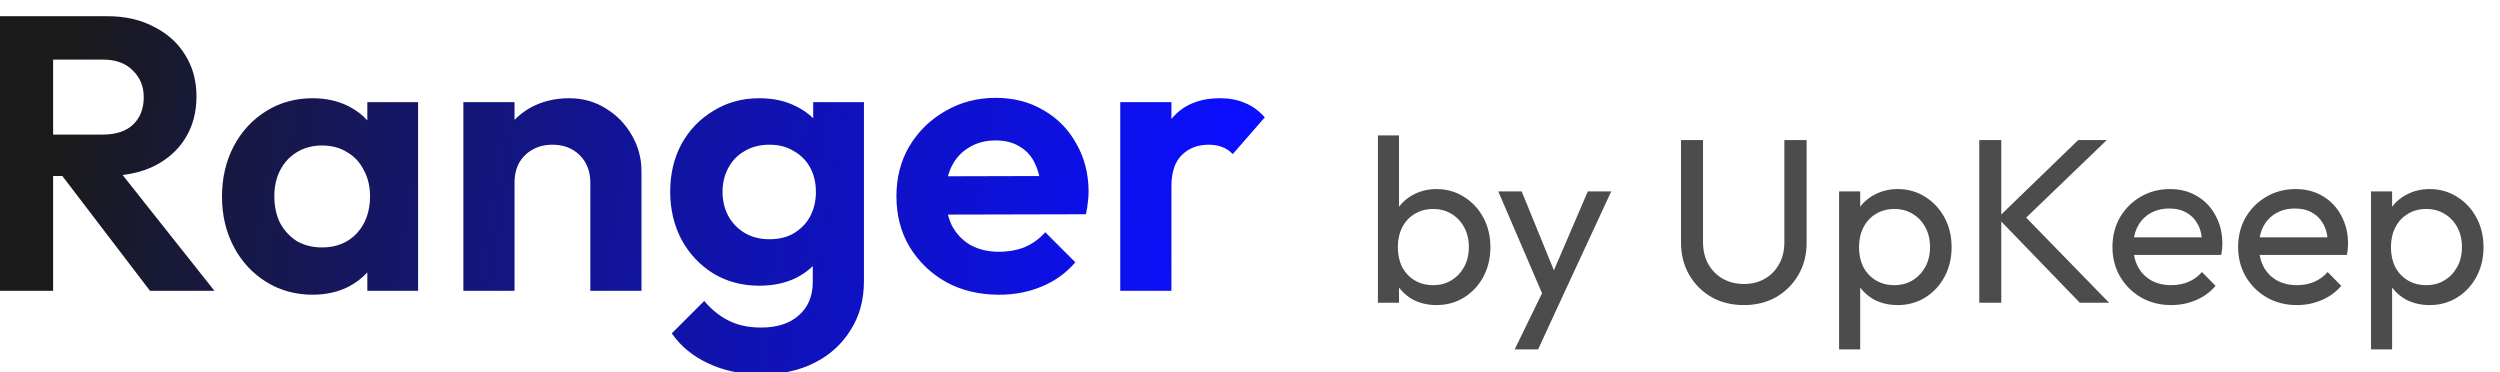
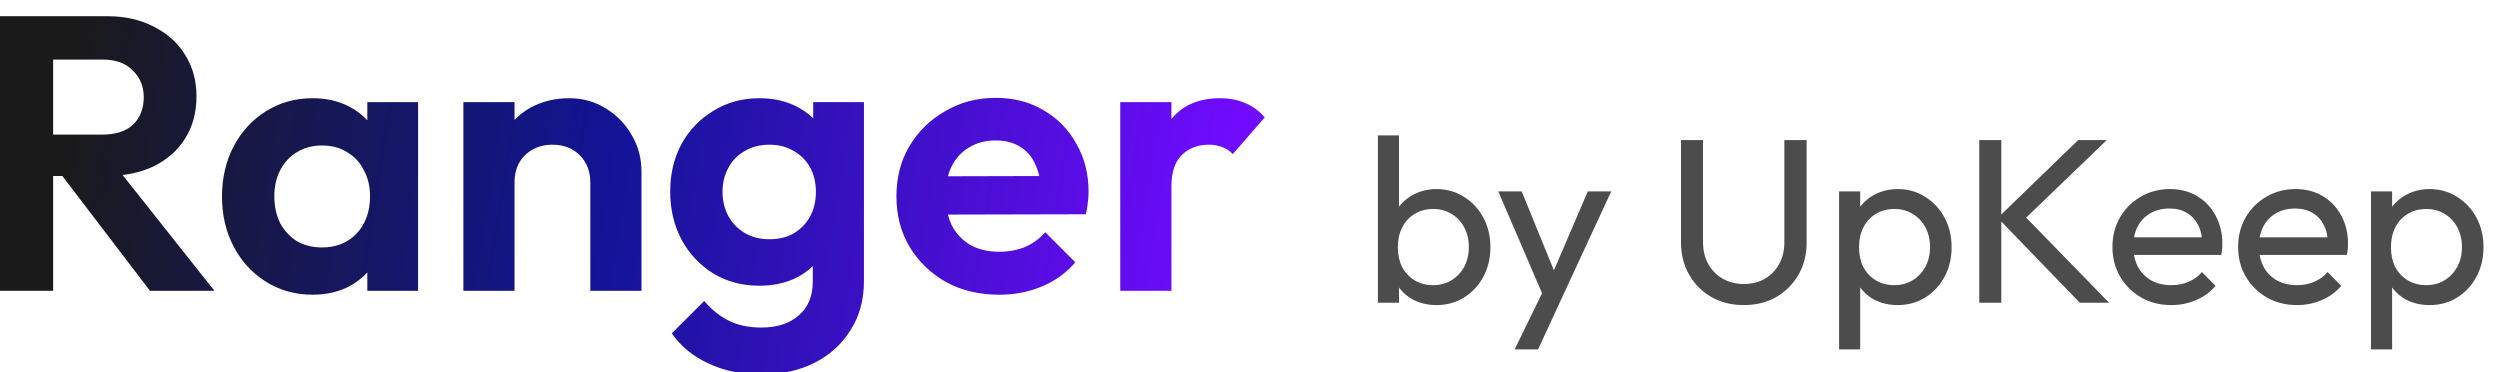
<svg xmlns="http://www.w3.org/2000/svg" width="128" height="19" viewBox="52 27.5 128 19" fill="none">
  <path d="M90.874 32.529C91.594 32.529 92.228 32.669 92.774 32.949C93.103 33.113 93.389 33.315 93.635 33.553V32.73H96.234V41.89C96.234 42.849 96.008 43.683 95.555 44.39C95.115 45.109 94.501 45.669 93.715 46.069C92.928 46.469 92.021 46.669 90.994 46.669C89.968 46.669 89.061 46.483 88.274 46.109C87.488 45.749 86.861 45.236 86.394 44.569L88.055 42.909C88.428 43.349 88.842 43.682 89.295 43.909C89.761 44.149 90.321 44.27 90.975 44.27C91.788 44.27 92.428 44.063 92.894 43.649C93.374 43.236 93.614 42.663 93.614 41.93V41.126C93.369 41.363 93.083 41.565 92.755 41.73C92.208 41.996 91.581 42.129 90.874 42.129C90.007 42.129 89.227 41.923 88.534 41.51C87.841 41.083 87.294 40.503 86.894 39.77C86.508 39.036 86.314 38.216 86.314 37.31C86.314 36.403 86.508 35.589 86.894 34.869C87.294 34.149 87.841 33.582 88.534 33.169C89.227 32.742 90.007 32.529 90.874 32.529ZM102.977 32.51C103.91 32.51 104.73 32.723 105.437 33.149C106.157 33.563 106.716 34.137 107.116 34.87C107.529 35.59 107.736 36.41 107.736 37.33C107.736 37.503 107.723 37.684 107.696 37.87C107.683 38.043 107.65 38.243 107.597 38.47L100.532 38.487C100.583 38.687 100.651 38.874 100.736 39.05C100.963 39.476 101.283 39.81 101.696 40.05C102.11 40.276 102.59 40.39 103.137 40.39C103.63 40.39 104.077 40.309 104.477 40.149C104.876 39.976 105.223 39.723 105.517 39.39L107.057 40.93C106.59 41.476 106.017 41.89 105.337 42.17C104.67 42.45 103.943 42.59 103.156 42.59C102.143 42.59 101.243 42.377 100.456 41.95C99.669 41.51 99.043 40.909 98.576 40.149C98.123 39.389 97.897 38.523 97.897 37.55C97.897 36.59 98.117 35.737 98.557 34.99C99.01 34.23 99.623 33.63 100.396 33.19C101.17 32.736 102.03 32.51 102.977 32.51ZM68.006 32.529C68.699 32.529 69.32 32.669 69.866 32.949C70.23 33.136 70.543 33.373 70.807 33.66V32.73H73.406V42.39H70.807V41.449C70.543 41.733 70.23 41.974 69.866 42.169C69.32 42.449 68.699 42.589 68.006 42.589C67.126 42.589 66.332 42.37 65.626 41.93C64.919 41.49 64.366 40.889 63.966 40.129C63.566 39.369 63.366 38.516 63.366 37.569C63.366 36.609 63.566 35.749 63.966 34.989C64.366 34.229 64.919 33.629 65.626 33.19C66.332 32.749 67.126 32.529 68.006 32.529ZM57.5 28.33C58.407 28.33 59.2 28.51 59.88 28.87C60.573 29.217 61.107 29.697 61.48 30.311C61.867 30.924 62.059 31.63 62.06 32.43C62.06 33.256 61.867 33.977 61.48 34.59C61.107 35.19 60.573 35.663 59.88 36.01C59.4 36.24 58.866 36.389 58.277 36.46L62.98 42.39H59.68L55.192 36.51H54.72V42.39H52V28.33H57.5ZM81.144 32.529C81.851 32.529 82.484 32.709 83.044 33.069C83.604 33.416 84.044 33.876 84.364 34.449C84.684 35.009 84.844 35.616 84.844 36.27V42.39H82.225V36.85C82.225 36.276 82.044 35.809 81.685 35.449C81.325 35.089 80.858 34.909 80.284 34.909C79.911 34.909 79.578 34.989 79.284 35.149C78.991 35.309 78.757 35.536 78.584 35.829C78.424 36.122 78.344 36.463 78.344 36.85V42.39H75.725V32.73H78.344V33.637C78.583 33.391 78.856 33.182 79.164 33.01C79.751 32.69 80.411 32.529 81.144 32.529ZM114.477 32.529C114.943 32.529 115.364 32.609 115.737 32.77C116.11 32.916 116.45 33.163 116.757 33.51L115.117 35.39C114.971 35.23 114.79 35.109 114.577 35.029C114.377 34.949 114.144 34.909 113.877 34.909C113.317 34.909 112.857 35.089 112.497 35.449C112.15 35.796 111.977 36.329 111.977 37.049V42.39H109.357V32.73H111.977V33.595C111.983 33.586 111.99 33.578 111.997 33.569C112.57 32.876 113.397 32.529 114.477 32.529ZM68.486 34.949C68.006 34.949 67.579 35.062 67.206 35.289C66.846 35.502 66.56 35.809 66.347 36.209C66.147 36.596 66.046 37.042 66.046 37.549C66.046 38.069 66.147 38.53 66.347 38.93C66.56 39.316 66.846 39.623 67.206 39.85C67.579 40.063 68.006 40.169 68.486 40.169C69.22 40.169 69.813 39.929 70.267 39.449C70.72 38.956 70.946 38.322 70.946 37.549C70.946 37.042 70.839 36.596 70.626 36.209C70.426 35.809 70.14 35.502 69.767 35.289C69.407 35.062 68.98 34.949 68.486 34.949ZM91.394 34.909C90.915 34.909 90.495 35.016 90.135 35.23C89.775 35.429 89.495 35.716 89.295 36.089C89.095 36.449 88.994 36.862 88.994 37.329C88.994 37.782 89.095 38.196 89.295 38.569C89.495 38.929 89.775 39.216 90.135 39.43C90.495 39.643 90.915 39.749 91.394 39.749C91.874 39.749 92.288 39.649 92.635 39.449C92.995 39.236 93.275 38.949 93.475 38.589C93.674 38.216 93.774 37.796 93.774 37.329C93.774 36.849 93.674 36.429 93.475 36.069C93.275 35.709 92.995 35.429 92.635 35.23C92.288 35.016 91.874 34.909 91.394 34.909ZM102.977 34.69C102.457 34.69 102.003 34.81 101.616 35.05C101.23 35.276 100.93 35.603 100.717 36.029C100.642 36.184 100.58 36.349 100.533 36.525L105.21 36.513C105.157 36.283 105.086 36.076 104.996 35.89C104.823 35.503 104.563 35.21 104.217 35.01C103.883 34.796 103.47 34.69 102.977 34.69ZM54.72 34.39H57.26C57.926 34.39 58.44 34.223 58.8 33.89C59.173 33.543 59.36 33.07 59.36 32.47C59.36 31.923 59.173 31.47 58.8 31.11C58.44 30.737 57.926 30.55 57.26 30.55H54.72V34.39Z" fill="url(#paint0_linear_19714_15270)" />
  <path d="M125.549 43.12C125.117 43.12 124.725 43.032 124.373 42.856C124.029 42.672 123.753 42.42 123.545 42.1C123.337 41.78 123.221 41.416 123.197 41.008V39.292C123.221 38.876 123.337 38.512 123.545 38.2C123.761 37.88 124.041 37.632 124.385 37.456C124.737 37.272 125.125 37.18 125.549 37.18C126.069 37.18 126.537 37.312 126.953 37.576C127.377 37.84 127.709 38.196 127.949 38.644C128.189 39.092 128.309 39.596 128.309 40.156C128.309 40.716 128.189 41.22 127.949 41.668C127.709 42.116 127.377 42.472 126.953 42.736C126.537 42.992 126.069 43.12 125.549 43.12ZM122.549 43V34.432H123.629V38.692L123.425 40.072L123.629 41.464V43H122.549ZM125.369 42.1C125.729 42.1 126.045 42.016 126.317 41.848C126.589 41.68 126.805 41.452 126.965 41.164C127.125 40.868 127.205 40.528 127.205 40.144C127.205 39.768 127.125 39.432 126.965 39.136C126.805 38.84 126.589 38.612 126.317 38.452C126.045 38.284 125.733 38.2 125.381 38.2C125.021 38.2 124.705 38.284 124.433 38.452C124.161 38.612 123.949 38.84 123.797 39.136C123.645 39.432 123.569 39.772 123.569 40.156C123.569 40.532 123.641 40.868 123.785 41.164C123.937 41.452 124.149 41.68 124.421 41.848C124.701 42.016 125.017 42.1 125.369 42.1ZM131.183 43.048L128.711 37.3H129.911L131.747 41.8H131.363L133.295 37.3H134.495L131.831 43.048H131.183ZM129.551 45.388L131.231 41.944L131.831 43.048L130.751 45.388H129.551ZM141.283 43.12C140.667 43.12 140.115 42.984 139.627 42.712C139.147 42.432 138.767 42.052 138.487 41.572C138.207 41.084 138.067 40.532 138.067 39.916V34.672H139.195V39.892C139.195 40.332 139.287 40.712 139.471 41.032C139.655 41.352 139.903 41.6 140.215 41.776C140.535 41.952 140.891 42.04 141.283 42.04C141.691 42.04 142.047 41.952 142.351 41.776C142.663 41.6 142.907 41.352 143.083 41.032C143.267 40.712 143.359 40.336 143.359 39.904V34.672H144.499V39.928C144.499 40.544 144.359 41.092 144.079 41.572C143.799 42.052 143.419 42.432 142.939 42.712C142.459 42.984 141.907 43.12 141.283 43.12ZM149.162 43.12C148.73 43.12 148.338 43.032 147.986 42.856C147.642 42.672 147.366 42.42 147.158 42.1C146.95 41.78 146.834 41.416 146.81 41.008V39.292C146.834 38.876 146.95 38.512 147.158 38.2C147.374 37.88 147.654 37.632 147.998 37.456C148.35 37.272 148.738 37.18 149.162 37.18C149.682 37.18 150.15 37.312 150.566 37.576C150.99 37.84 151.322 38.196 151.562 38.644C151.802 39.092 151.922 39.596 151.922 40.156C151.922 40.716 151.802 41.22 151.562 41.668C151.322 42.116 150.99 42.472 150.566 42.736C150.15 42.992 149.682 43.12 149.162 43.12ZM146.162 45.388V37.3H147.242V38.8L147.038 40.18L147.242 41.572V45.388H146.162ZM148.982 42.1C149.342 42.1 149.658 42.016 149.93 41.848C150.202 41.68 150.418 41.452 150.578 41.164C150.738 40.868 150.818 40.528 150.818 40.144C150.818 39.768 150.738 39.432 150.578 39.136C150.418 38.84 150.202 38.612 149.93 38.452C149.658 38.284 149.346 38.2 148.994 38.2C148.634 38.2 148.318 38.284 148.046 38.452C147.774 38.612 147.562 38.84 147.41 39.136C147.258 39.432 147.182 39.772 147.182 40.156C147.182 40.532 147.254 40.868 147.398 41.164C147.55 41.452 147.762 41.68 148.034 41.848C148.314 42.016 148.63 42.1 148.982 42.1ZM158.486 43L154.286 38.656L158.402 34.672H159.866L155.426 38.944V38.32L159.986 43H158.486ZM153.338 43V34.672H154.466V43H153.338ZM163.169 43.12C162.601 43.12 162.089 42.992 161.633 42.736C161.177 42.472 160.817 42.116 160.553 41.668C160.289 41.22 160.157 40.712 160.157 40.144C160.157 39.584 160.285 39.08 160.541 38.632C160.805 38.184 161.157 37.832 161.597 37.576C162.045 37.312 162.545 37.18 163.097 37.18C163.625 37.18 164.089 37.3 164.489 37.54C164.897 37.78 165.213 38.112 165.437 38.536C165.669 38.96 165.785 39.44 165.785 39.976C165.785 40.056 165.781 40.144 165.773 40.24C165.765 40.328 165.749 40.432 165.725 40.552H160.913V39.652H165.149L164.753 40C164.753 39.616 164.685 39.292 164.549 39.028C164.413 38.756 164.221 38.548 163.973 38.404C163.725 38.252 163.425 38.176 163.073 38.176C162.705 38.176 162.381 38.256 162.101 38.416C161.821 38.576 161.605 38.8 161.453 39.088C161.301 39.376 161.225 39.716 161.225 40.108C161.225 40.508 161.305 40.86 161.465 41.164C161.625 41.46 161.853 41.692 162.149 41.86C162.445 42.02 162.785 42.1 163.169 42.1C163.489 42.1 163.781 42.044 164.045 41.932C164.317 41.82 164.549 41.652 164.741 41.428L165.437 42.136C165.165 42.456 164.829 42.7 164.429 42.868C164.037 43.036 163.617 43.12 163.169 43.12ZM169.603 43.12C169.035 43.12 168.523 42.992 168.067 42.736C167.611 42.472 167.251 42.116 166.987 41.668C166.723 41.22 166.591 40.712 166.591 40.144C166.591 39.584 166.719 39.08 166.975 38.632C167.239 38.184 167.591 37.832 168.031 37.576C168.479 37.312 168.979 37.18 169.531 37.18C170.059 37.18 170.523 37.3 170.923 37.54C171.331 37.78 171.647 38.112 171.871 38.536C172.103 38.96 172.219 39.44 172.219 39.976C172.219 40.056 172.215 40.144 172.207 40.24C172.199 40.328 172.183 40.432 172.159 40.552H167.347V39.652H171.583L171.187 40C171.187 39.616 171.119 39.292 170.983 39.028C170.847 38.756 170.655 38.548 170.407 38.404C170.159 38.252 169.859 38.176 169.507 38.176C169.139 38.176 168.815 38.256 168.535 38.416C168.255 38.576 168.039 38.8 167.887 39.088C167.735 39.376 167.659 39.716 167.659 40.108C167.659 40.508 167.739 40.86 167.899 41.164C168.059 41.46 168.287 41.692 168.583 41.86C168.879 42.02 169.219 42.1 169.603 42.1C169.923 42.1 170.215 42.044 170.479 41.932C170.751 41.82 170.983 41.652 171.175 41.428L171.871 42.136C171.599 42.456 171.263 42.7 170.863 42.868C170.471 43.036 170.051 43.12 169.603 43.12ZM176.396 43.12C175.964 43.12 175.572 43.032 175.22 42.856C174.876 42.672 174.6 42.42 174.392 42.1C174.184 41.78 174.068 41.416 174.044 41.008V39.292C174.068 38.876 174.184 38.512 174.392 38.2C174.608 37.88 174.888 37.632 175.232 37.456C175.584 37.272 175.972 37.18 176.396 37.18C176.916 37.18 177.384 37.312 177.8 37.576C178.224 37.84 178.556 38.196 178.796 38.644C179.036 39.092 179.156 39.596 179.156 40.156C179.156 40.716 179.036 41.22 178.796 41.668C178.556 42.116 178.224 42.472 177.8 42.736C177.384 42.992 176.916 43.12 176.396 43.12ZM173.396 45.388V37.3H174.476V38.8L174.272 40.18L174.476 41.572V45.388H173.396ZM176.216 42.1C176.576 42.1 176.892 42.016 177.164 41.848C177.436 41.68 177.652 41.452 177.812 41.164C177.972 40.868 178.052 40.528 178.052 40.144C178.052 39.768 177.972 39.432 177.812 39.136C177.652 38.84 177.436 38.612 177.164 38.452C176.892 38.284 176.58 38.2 176.228 38.2C175.868 38.2 175.552 38.284 175.28 38.452C175.008 38.612 174.796 38.84 174.644 39.136C174.492 39.432 174.416 39.772 174.416 40.156C174.416 40.532 174.488 40.868 174.632 41.164C174.784 41.452 174.996 41.68 175.268 41.848C175.548 42.016 175.864 42.1 176.216 42.1Z" fill="#1A1A1A" fill-opacity="0.78" />
  <defs>
    <linearGradient id="paint0_linear_19714_15270" x1="55.297" y1="32.574" x2="114.291" y2="42.014" gradientUnits="userSpaceOnUse">
      <stop stop-color="#1A1A1A" />
      <stop offset="0.47" stop-color="#121496" />
-       <stop offset="1" stop-color="#0B0FFF" />
+       <stop offset="1" stop-color="#710bff" />
    </linearGradient>
  </defs>
</svg>
